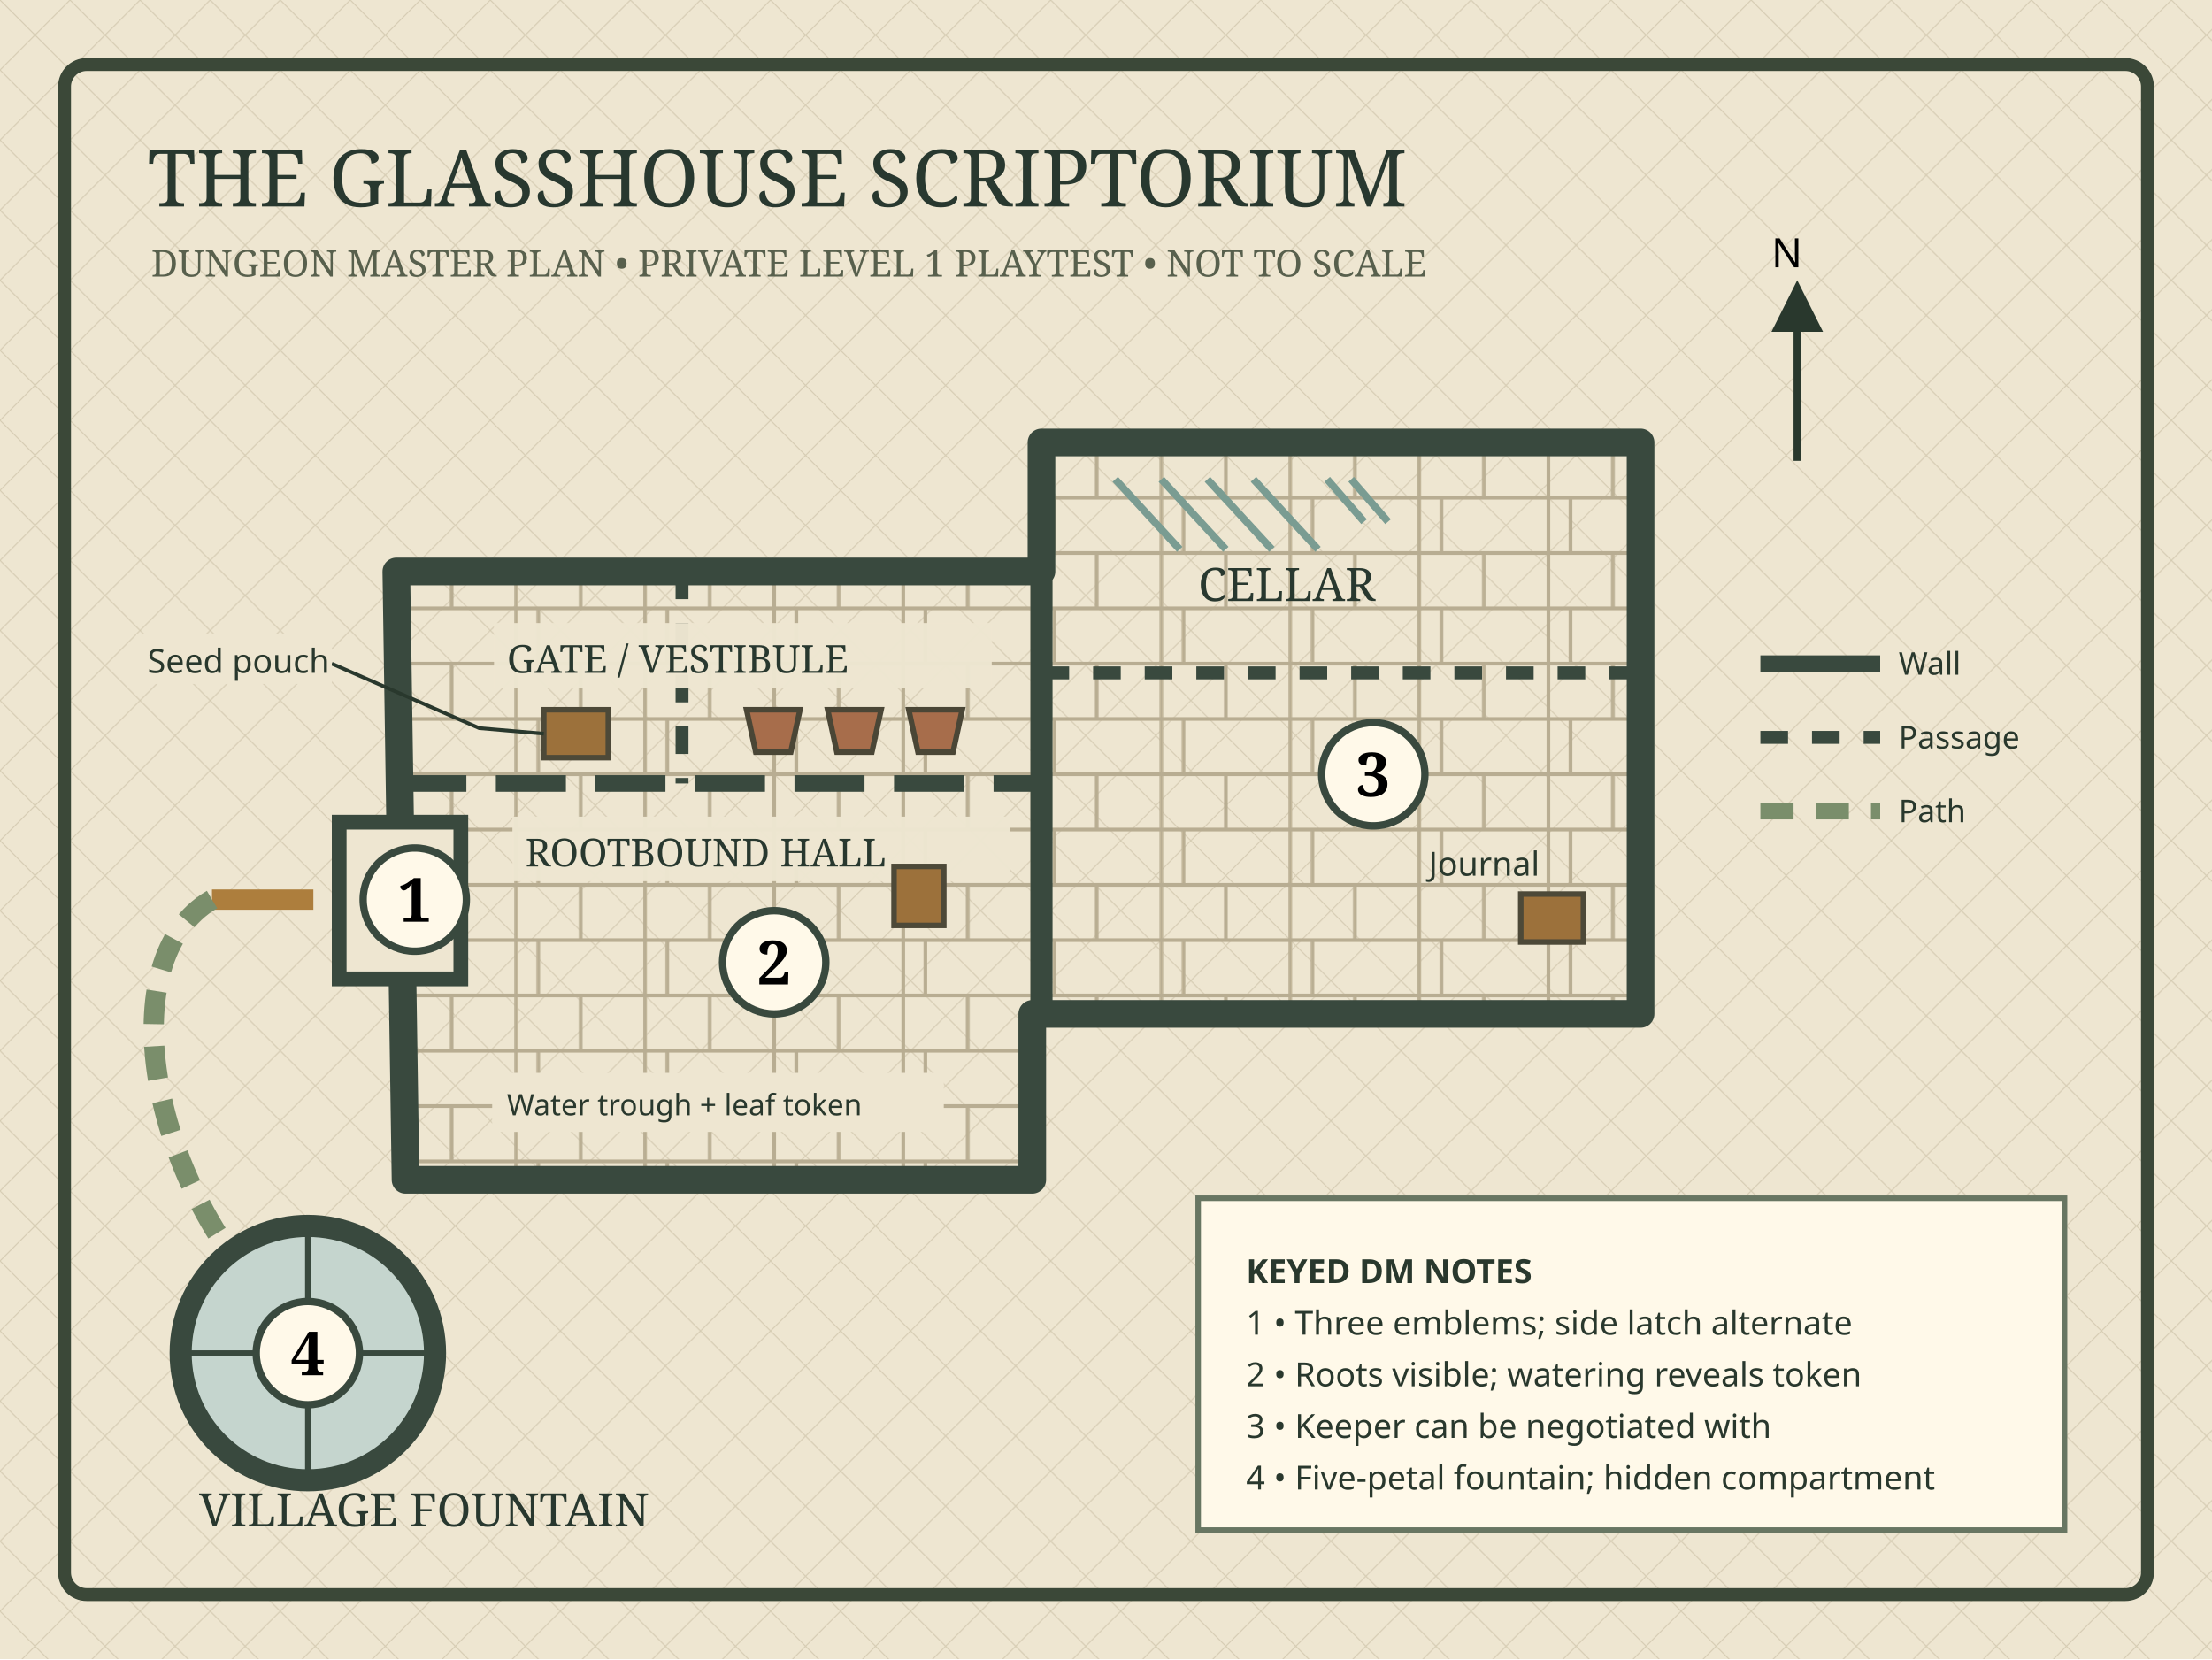
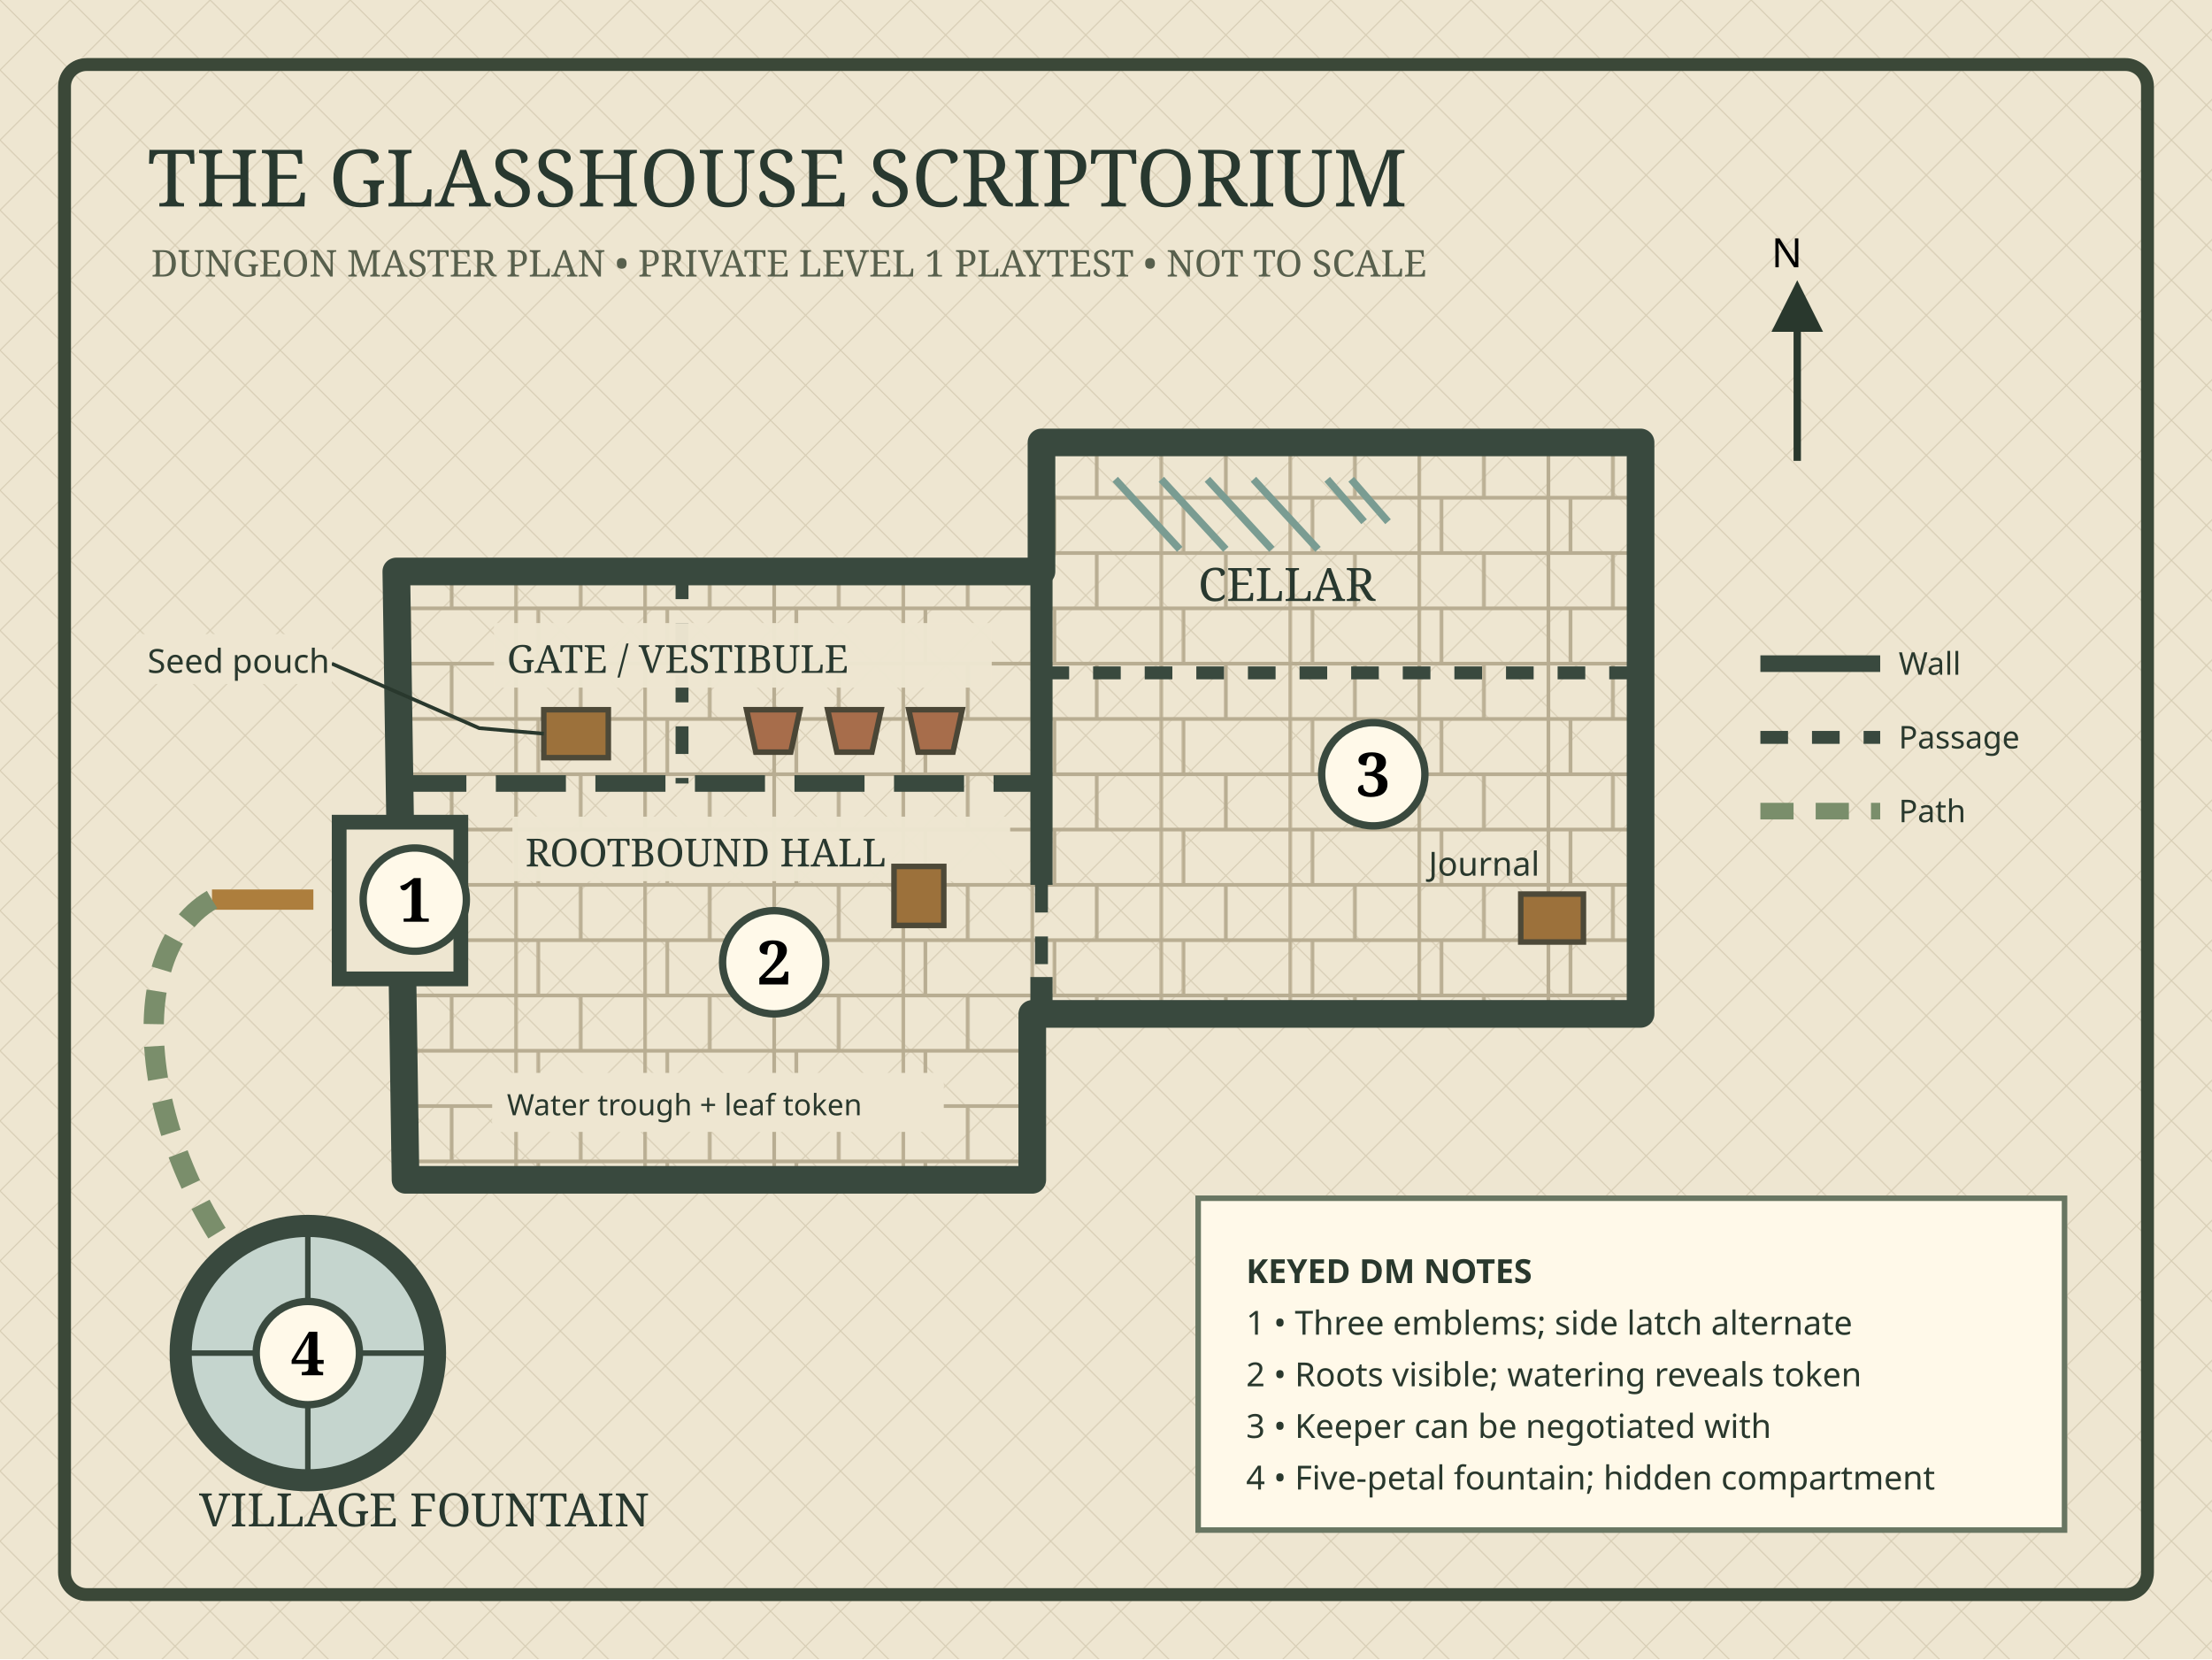
<svg xmlns="http://www.w3.org/2000/svg" viewBox="0 0 1200 900" role="img" aria-labelledby="title desc">
  <defs>
    <pattern id="paper" width="38" height="38" patternUnits="userSpaceOnUse">
      <rect width="38" height="38" fill="#eee6d1" />
      <path d="M0 0L38 38M38 0L0 38" stroke="#d7cdb5" stroke-width=".6" />
    </pattern>
    <pattern id="stone" width="70" height="60" patternUnits="userSpaceOnUse">
      <path d="M0 0H70V60H0ZM0 30H70M35 0V30M12 30V60" fill="none" stroke="#b8ad92" stroke-width="2" />
    </pattern>
  </defs>
  <rect width="1200" height="900" fill="url(#paper)" />
  <rect x="35" y="35" width="1130" height="830" rx="12" fill="none" stroke="#3b4838" stroke-width="7" />
  <text x="80" y="112" font-family="Georgia,serif" font-size="43" fill="#28382f">THE GLASSHOUSE SCRIPTORIUM</text>
  <text x="82" y="150" font-family="Georgia,serif" font-size="20" fill="#58604d">DUNGEON MASTER PLAN • PRIVATE LEVEL 1 PLAYTEST • NOT TO SCALE</text>
  <path d="M215 310H565V240H890V550H560V640H220Z" fill="url(#stone)" stroke="#39493e" stroke-width="15" stroke-linejoin="round" />
-   <path d="M565 240V550M560 550V640" stroke="#39493e" stroke-width="12" />
+   <path d="M565 240V480M565 530V550M560 550V640" stroke="#39493e" stroke-width="12" />
+   <path aria-label="Cellar door from rootbound hall" d="M565 480V530" fill="none" stroke="#39493e" stroke-width="7" stroke-dasharray="15 13" />
  <path d="M215 425H565" stroke="#39493e" stroke-width="9" stroke-dasharray="38 16" />
  <path d="M370 310V425" stroke="#39493e" stroke-width="7" stroke-dasharray="15 13" />
  <path d="M565 365H890" stroke="#39493e" stroke-width="7" stroke-dasharray="15 13" />
  <g aria-label="Three ceramic soil pots at the gate" fill="#a76d4b" stroke="#4a4636" stroke-width="3">
    <path d="M405 385h29l-5 23h-19z" />
    <path d="M449 385h29l-5 23h-19z" />
    <path d="M493 385h29l-5 23h-19z" />
  </g>
  <g aria-label="Broken glasshouse roof panels" fill="none" stroke="#7a9c92" stroke-width="4">
    <path d="M605 260l35 38m-10-38l35 38m-10-38l35 38m-10-38l35 38" />
    <path d="M720 260l20 23m-7-23l20 23" />
  </g>
  <rect x="184" y="446" width="66" height="85" fill="#eee6d1" stroke="#39493e" stroke-width="8" />
  <path d="M170 488H115" stroke="#ad7e3d" stroke-width="11" />
  <path d="M115 488C60 520 80 640 150 710" fill="none" stroke="#7a8e6b" stroke-width="11" stroke-dasharray="18 12" />
  <circle cx="167" cy="734" r="69" fill="#c5d5ce" stroke="#39493e" stroke-width="12" />
  <circle cx="167" cy="734" r="25" fill="#648b90" />
  <path d="M167 665V803M98 734H236" stroke="#39493e" stroke-width="3" />
  <g font-family="Georgia,serif" fill="#28382f" font-size="25">
    <rect x="268" y="338" width="270" height="35" fill="#eee6d1" opacity=".97" />
    <rect x="278" y="443" width="270" height="35" fill="#eee6d1" opacity=".97" />
    <text x="275" y="365" font-size="21">GATE / VESTIBULE</text>
    <text x="285" y="470" font-size="21">ROOTBOUND HALL</text>
    <text x="650" y="326">CELLAR</text>
    <text x="108" y="828">VILLAGE FOUNTAIN</text>
  </g>
  <g font-family="Georgia,serif" font-size="33" text-anchor="middle" font-weight="bold">
    <circle cx="225" cy="488" r="28" fill="#fff9e9" stroke="#39493e" stroke-width="4" />
    <text x="225" y="500">1</text>
    <circle cx="420" cy="522" r="28" fill="#fff9e9" stroke="#39493e" stroke-width="4" />
    <text x="420" y="534">2</text>
    <circle cx="745" cy="420" r="28" fill="#fff9e9" stroke="#39493e" stroke-width="4" />
    <text x="745" y="432">3</text>
    <circle cx="167" cy="734" r="28" fill="#fff9e9" stroke="#39493e" stroke-width="4" />
    <text x="167" y="746">4</text>
  </g>
  <g fill="#9c713b" stroke="#4d4938" stroke-width="3">
    <rect x="295" y="385" width="35" height="26" />
    <rect x="485" y="470" width="27" height="32" />
    <rect x="825" y="485" width="34" height="26" />
  </g>
  <path d="M180 360L260 395L295 398" fill="none" stroke="#29382d" stroke-width="2" />
  <rect x="74" y="344" width="106" height="27" fill="#eee6d1" />
  <g font-family="sans-serif" font-size="18" fill="#29382d">
    <text x="80" y="365">Seed pouch</text>
    <rect x="267" y="582" width="245" height="32" fill="#eee6d1" />
    <text x="275" y="605" font-size="16">Water trough + leaf token</text>
    <text x="775" y="475">Journal</text>
  </g>
  <g aria-label="Map line legend" font-family="sans-serif" font-size="17" fill="#29382d">
    <path d="M955 360h65" stroke="#39493e" stroke-width="9" />
    <text x="1030" y="366">Wall</text>
    <path d="M955 400h65" stroke="#39493e" stroke-width="7" stroke-dasharray="15 13" />
    <text x="1030" y="406">Passage</text>
    <path d="M955 440h65" stroke="#7a8e6b" stroke-width="9" stroke-dasharray="18 12" />
    <text x="1030" y="446">Path</text>
  </g>
  <path d="M975 250V160" stroke="#29382d" stroke-width="4" />
  <path d="M975 152l-14 28h28z" fill="#29382d" />
  <text x="961" y="145" font-size="22" font-family="sans-serif">N</text>
  <rect x="650" y="650" width="470" height="180" fill="#fff9e9" stroke="#687662" stroke-width="3" />
  <g font-family="sans-serif" font-size="18" fill="#29382d">
    <text x="676" y="696" font-weight="bold">KEYED DM NOTES</text>
    <text x="676" y="724">1 • Three emblems; side latch alternate</text>
    <text x="676" y="752">2 • Roots visible; watering reveals token</text>
    <text x="676" y="780">3 • Keeper can be negotiated with</text>
    <text x="676" y="808">4 • Five-petal fountain; hidden compartment</text>
  </g>
</svg>
